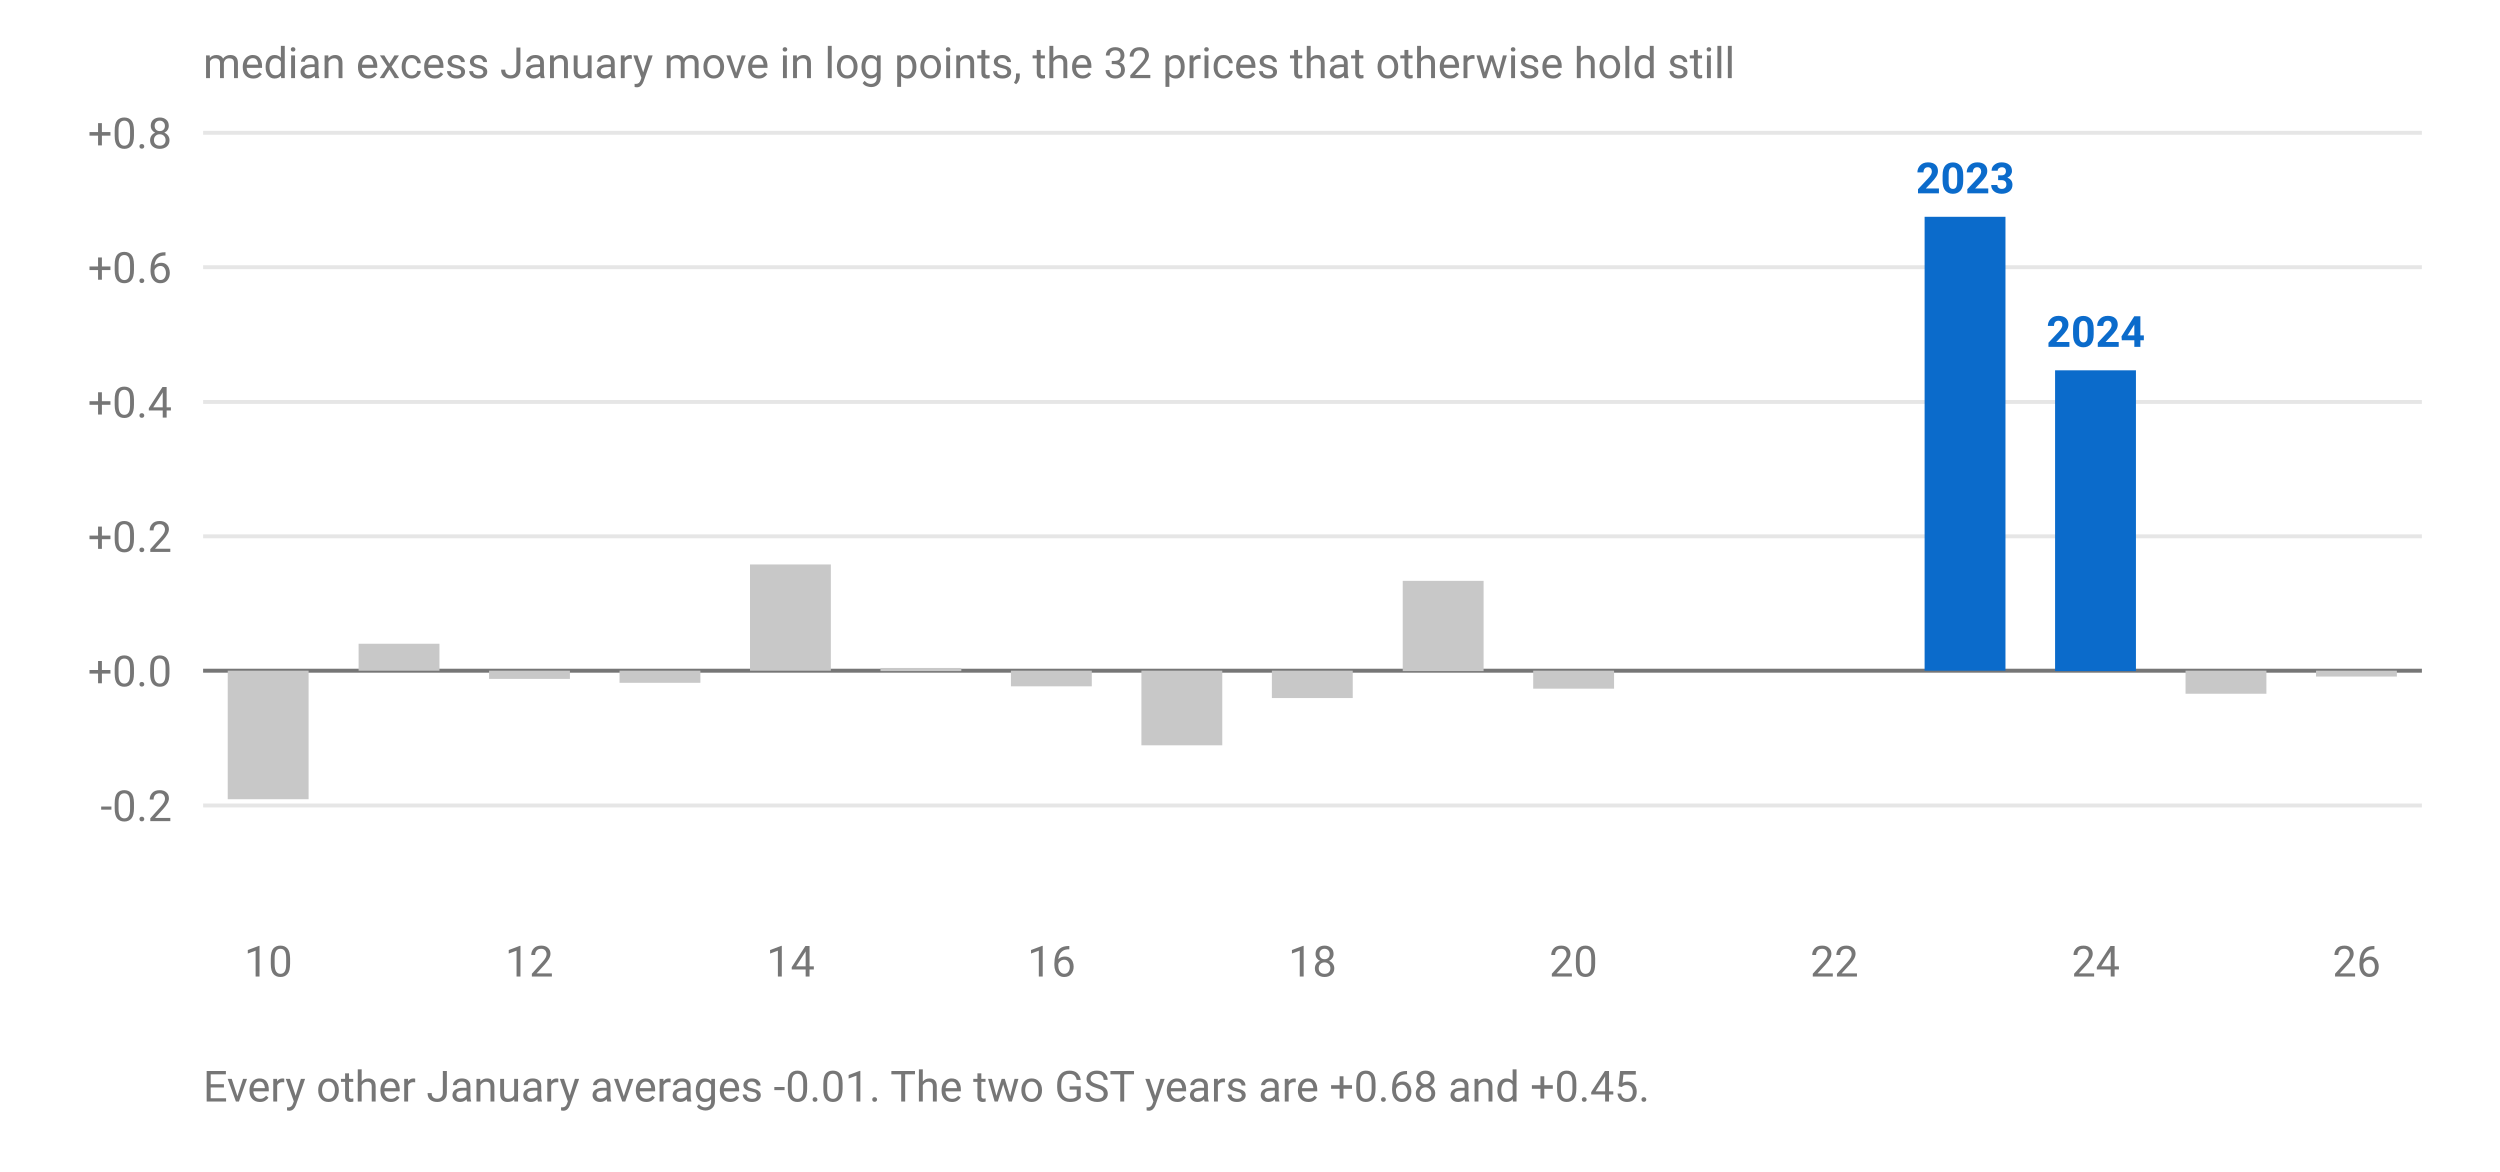
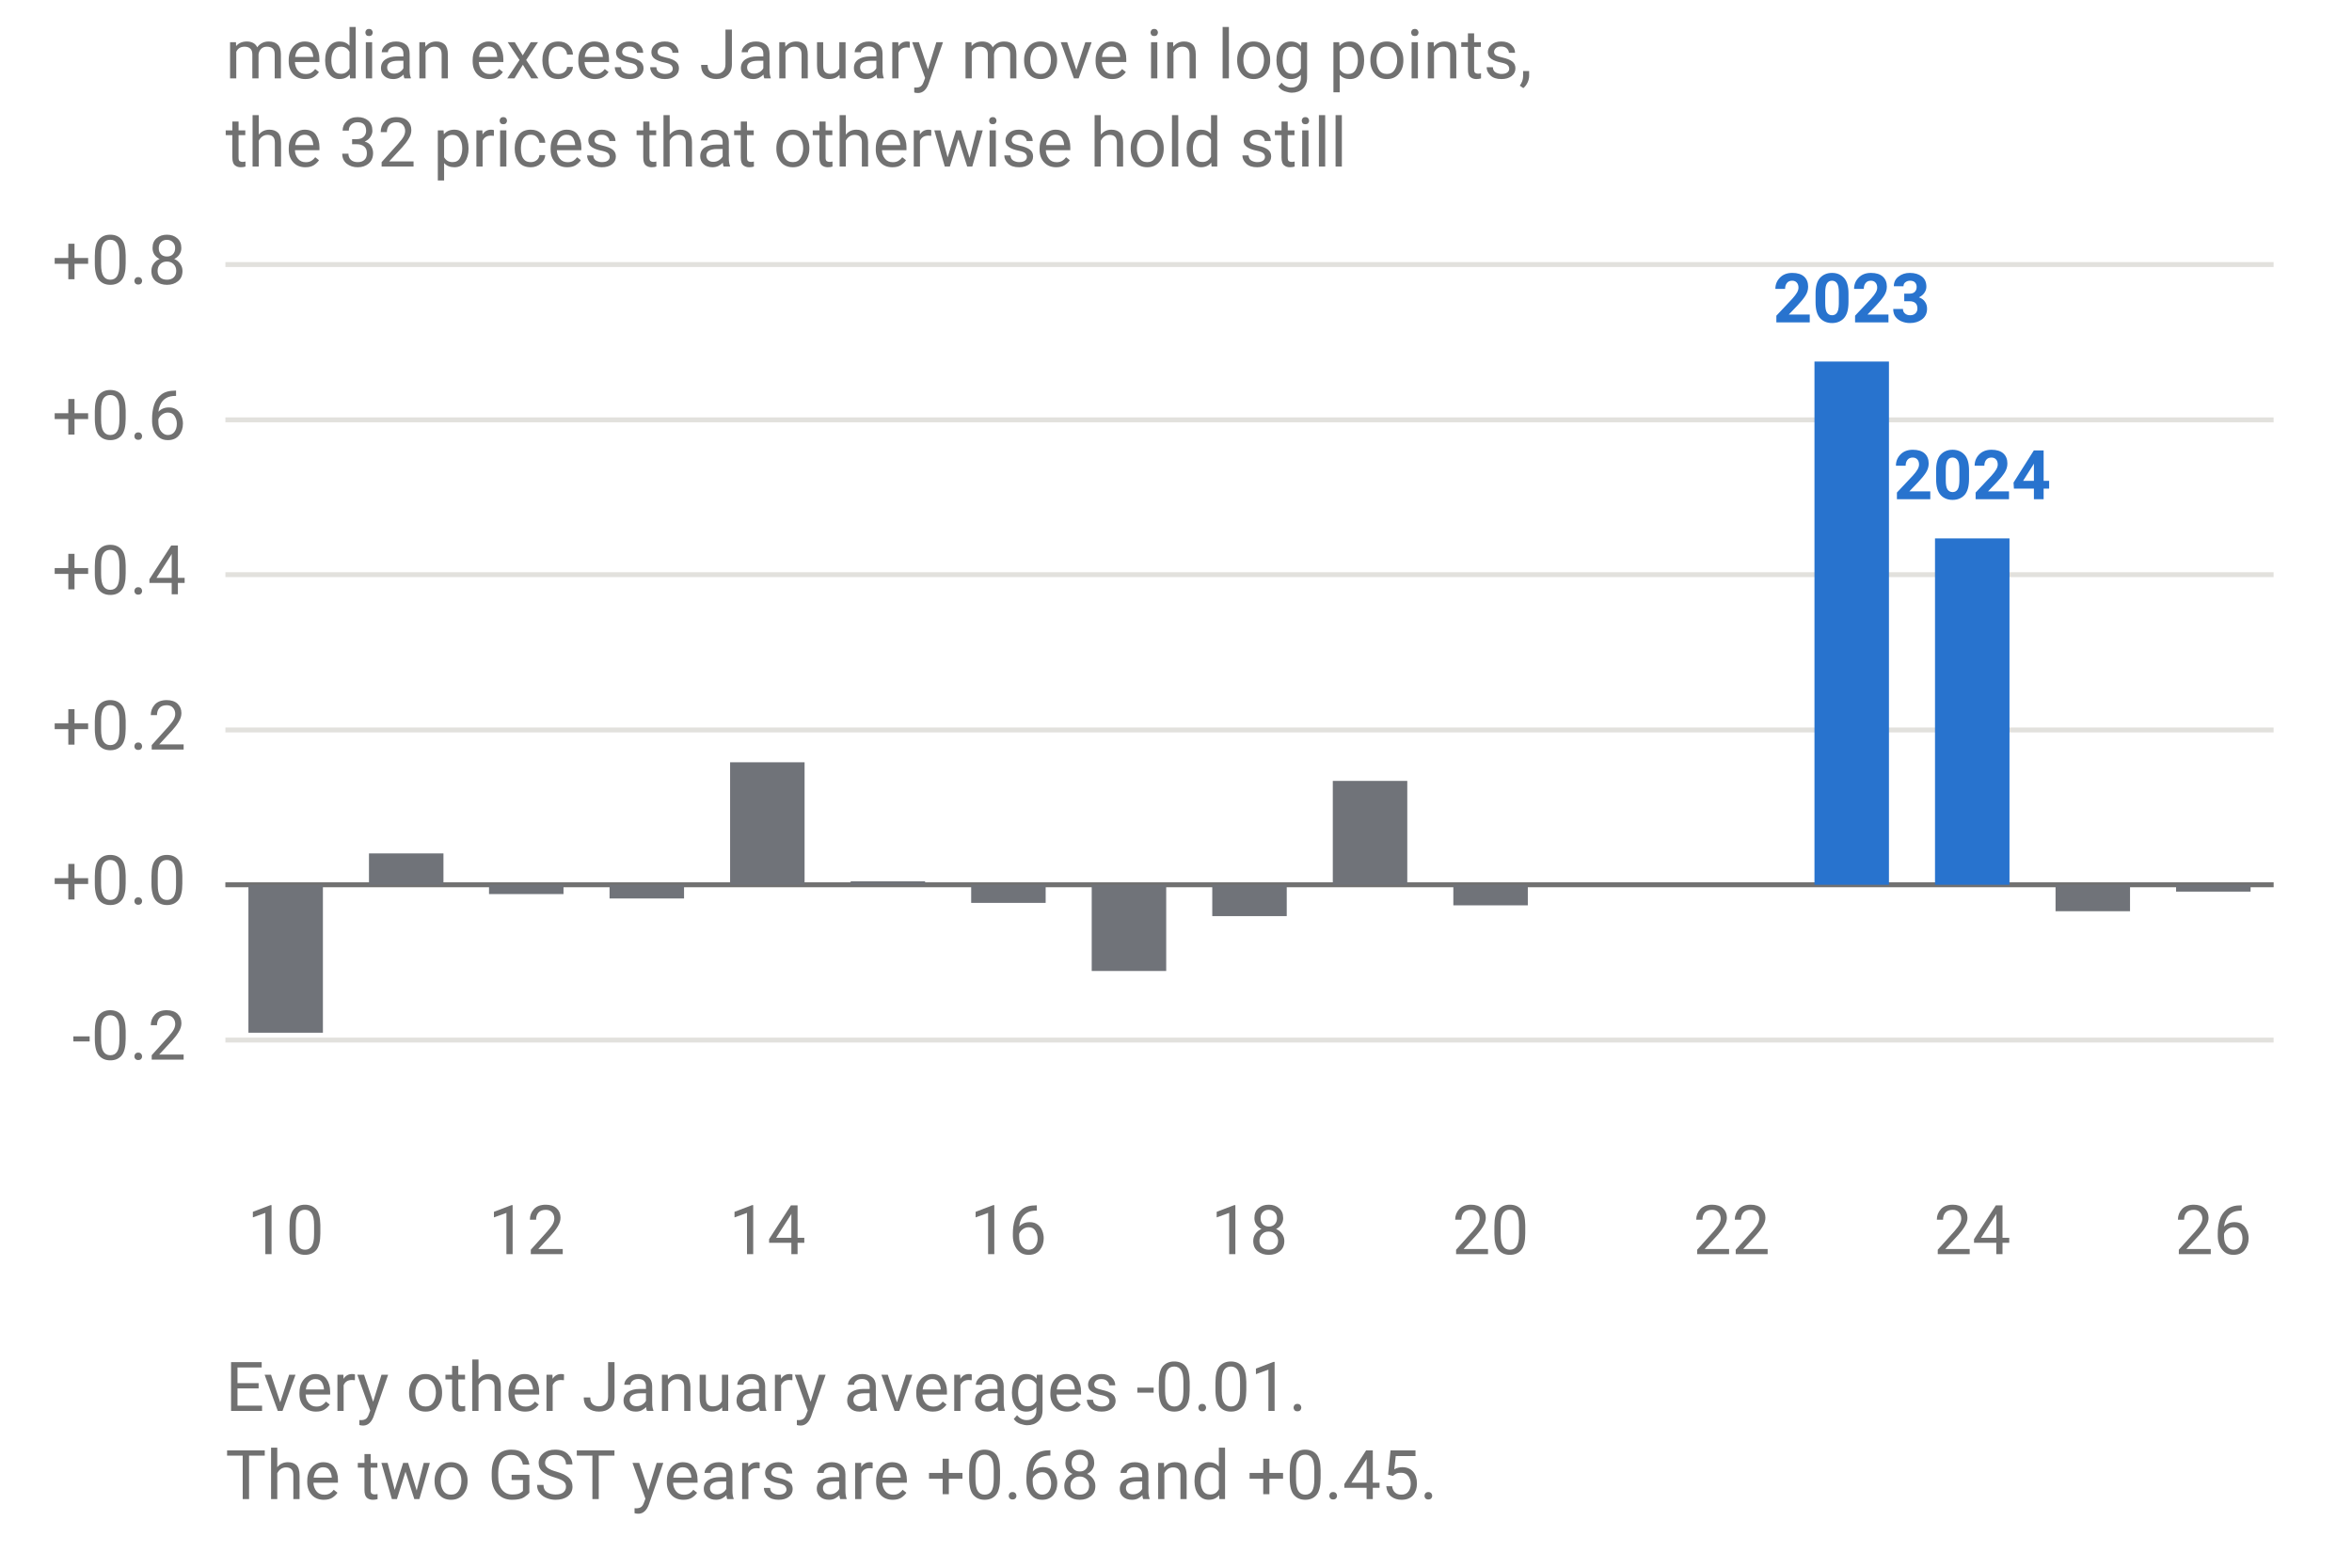
- <svg xmlns="http://www.w3.org/2000/svg" viewBox="0 0 640 300" role="img" aria-label="Bar chart of the median excess January price move, in log points, among the 32 consumer price index series whose January movement is otherwise very small, for each year from 2010 to 2026. Every non-GST year lies between minus 0.19 and plus 0.16, averaging minus 0.01 with a standard deviation across years of 0.08. The two GST years stand far above the rest: January 2023 at plus 0.68 and January 2024 at plus 0.45, which are 8.2 and 5.5 standard deviations above the non-GST average and the two largest values in the seventeen years shown." style="max-width:100%;height:auto">
+ <svg xmlns="http://www.w3.org/2000/svg" viewBox="0 0 480 320" role="img" aria-label="Bar chart of the median excess January price move, in log points, among the 32 consumer price index series whose January movement is otherwise very small, for each year from 2010 to 2026. Every non-GST year lies between minus 0.19 and plus 0.16, averaging minus 0.01 with a standard deviation across years of 0.08. The two GST years stand far above the rest: January 2023 at plus 0.68 and January 2024 at plus 0.45, which are 8.2 and 5.5 standard deviations above the non-GST average and the two largest values in the seventeen years shown." style="max-width:100%;height:auto">
  <style>
-     :root{--fg:#1c1c1c;--muted:#767676;--faint:#c8c8c8;--grid:#e6e6e6;--accent:#0b6bcb;}
+     :root{--fig-ink:#0b0b0b;--fig-ink-2:#52514e;--fig-ink-3:#717171;--fig-rule:#e2e1dd;
+       --fig-surface:#fcfcfa;--fig-subject:#2873ce;--fig-context:#707379;}
    @media (prefers-color-scheme: dark){
-       :root{--fg:#ececec;--muted:#9a9a9a;--faint:#565656;--grid:#3a3a3a;--accent:#5aa9f0;}
+       :root{--fig-ink:#ffffff;--fig-ink-2:#c3c2b7;--fig-ink-3:#9a9a9a;--fig-rule:#38393a;
+         --fig-surface:#1a1a19;--fig-subject:#3987e5;--fig-context:#93969c;}
    }
-     .fg{fill:var(--fg,#1c1c1c)} .mut{fill:var(--muted,#767676)}
-     .lbl{font:11px system-ui,-apple-system,Segoe UI,Roboto,sans-serif}
-     .lbl-b{font:600 11px system-ui,-apple-system,Segoe UI,Roboto,sans-serif}
-     .grid{stroke:var(--grid,#e6e6e6);stroke-width:1;fill:none}
-     .axis{stroke:var(--muted,#767676);stroke-width:1;fill:none}
-     .ctx{fill:var(--faint,#c8c8c8)} .ctxs{stroke:var(--faint,#c8c8c8)}
-     .acc{fill:var(--accent,#0b6bcb)} .accs{stroke:var(--accent,#0b6bcb)}
+     :root[data-theme="dark"]{--fig-ink:#ffffff;--fig-ink-2:#c3c2b7;--fig-ink-3:#9a9a9a;
+       --fig-rule:#38393a;--fig-surface:#1a1a19;--fig-subject:#3987e5;--fig-context:#93969c;}
+     text{font-family:ui-sans-serif,system-ui,-apple-system,Segoe UI,Roboto,Helvetica,Arial,sans-serif;}
+     .fg{fill:var(--fig-ink,#0b0b0b)} .mut{fill:var(--fig-ink-3,#717171)}
+     .lbl{font-size:14px} .lbl-b{font-size:14px;font-weight:600}
+     .grid{stroke:var(--fig-rule,#e2e1dd);stroke-width:1;fill:none}
+     .axis{stroke:var(--fig-ink-3,#717171);stroke-width:1;fill:none}
+     .ctx{fill:var(--fig-context,#707379)} .ctxs{stroke:var(--fig-context,#707379)}
+     .acc{fill:var(--fig-subject,#2873ce)} .accs{stroke:var(--fig-subject,#2873ce)}
  </style>
-   <line class="grid" stroke="#e6e6e6" x1="52" y1="206.2" x2="620" y2="206.2" />
-   <text class="lbl mut" fill="#767676" x="44" y="210.2" text-anchor="end">-0.2</text>
-   <line class="grid" stroke="#e6e6e6" x1="52" y1="171.7" x2="620" y2="171.7" />
-   <text class="lbl mut" fill="#767676" x="44" y="175.7" text-anchor="end">+0.0</text>
-   <line class="grid" stroke="#e6e6e6" x1="52" y1="137.3" x2="620" y2="137.3" />
-   <text class="lbl mut" fill="#767676" x="44" y="141.3" text-anchor="end">+0.2</text>
-   <line class="grid" stroke="#e6e6e6" x1="52" y1="102.9" x2="620" y2="102.9" />
-   <text class="lbl mut" fill="#767676" x="44" y="106.9" text-anchor="end">+0.4</text>
-   <line class="grid" stroke="#e6e6e6" x1="52" y1="68.4" x2="620" y2="68.4" />
-   <text class="lbl mut" fill="#767676" x="44" y="72.4" text-anchor="end">+0.6</text>
-   <line class="grid" stroke="#e6e6e6" x1="52" y1="34.0" x2="620" y2="34.0" />
-   <text class="lbl mut" fill="#767676" x="44" y="38.0" text-anchor="end">+0.8</text>
-   <line class="axis" stroke="#767676" x1="52" y1="171.7" x2="620" y2="171.7" />
-   <rect class="ctx" fill="#c8c8c8" x="58.3" y="171.7" width="20.7" height="32.9" />
-   <text class="lbl mut" fill="#767676" x="68.7" y="250" text-anchor="middle">10</text>
-   <rect class="ctx" fill="#c8c8c8" x="91.8" y="164.8" width="20.7" height="6.9" />
-   <rect class="ctx" fill="#c8c8c8" x="125.2" y="171.7" width="20.7" height="2.1" />
-   <text class="lbl mut" fill="#767676" x="135.5" y="250" text-anchor="middle">12</text>
-   <rect class="ctx" fill="#c8c8c8" x="158.6" y="171.7" width="20.7" height="3.1" />
-   <rect class="ctx" fill="#c8c8c8" x="192.0" y="144.5" width="20.7" height="27.2" />
-   <text class="lbl mut" fill="#767676" x="202.4" y="250" text-anchor="middle">14</text>
-   <rect class="ctx" fill="#c8c8c8" x="225.4" y="171.0" width="20.7" height="0.8" />
-   <rect class="ctx" fill="#c8c8c8" x="258.8" y="171.7" width="20.7" height="4.0" />
-   <text class="lbl mut" fill="#767676" x="269.2" y="250" text-anchor="middle">16</text>
-   <rect class="ctx" fill="#c8c8c8" x="292.2" y="171.7" width="20.7" height="19.1" />
-   <rect class="ctx" fill="#c8c8c8" x="325.6" y="171.7" width="20.7" height="7.0" />
-   <text class="lbl mut" fill="#767676" x="336.0" y="250" text-anchor="middle">18</text>
-   <rect class="ctx" fill="#c8c8c8" x="359.1" y="148.7" width="20.7" height="23.1" />
-   <rect class="ctx" fill="#c8c8c8" x="392.5" y="171.7" width="20.7" height="4.6" />
-   <text class="lbl mut" fill="#767676" x="402.8" y="250" text-anchor="middle">20</text>
-   <rect class="ctx" fill="#c8c8c8" x="425.9" y="171.7" width="20.7" height="0.0" />
-   <rect class="ctx" fill="#c8c8c8" x="459.3" y="171.7" width="20.7" height="0.0" />
-   <text class="lbl mut" fill="#767676" x="469.6" y="250" text-anchor="middle">22</text>
-   <rect class="acc" fill="#0b6bcb" x="492.7" y="55.5" width="20.7" height="116.2" />
-   <text class="lbl-b acc" fill="#0b6bcb" x="503.1" y="49.5" text-anchor="middle">2023</text>
-   <rect class="acc" fill="#0b6bcb" x="526.1" y="94.8" width="20.7" height="77.0" />
-   <text class="lbl-b acc" fill="#0b6bcb" x="536.5" y="88.8" text-anchor="middle">2024</text>
-   <text class="lbl mut" fill="#767676" x="536.5" y="250" text-anchor="middle">24</text>
-   <rect class="ctx" fill="#c8c8c8" x="559.5" y="171.7" width="20.7" height="5.9" />
-   <rect class="ctx" fill="#c8c8c8" x="592.9" y="171.7" width="20.7" height="1.5" />
-   <text class="lbl mut" fill="#767676" x="603.3" y="250" text-anchor="middle">26</text>
-   <text class="lbl mut" fill="#767676" x="52" y="20">median excess January move in log points, the 32 prices that otherwise hold still</text>
-   <text class="lbl mut" fill="#767676" x="52" y="282">Every other January averages -0.01. The two GST years are +0.68 and +0.45.</text>
+   <line class="grid" stroke="#e2e1dd" x1="46" y1="212.3" x2="464" y2="212.3" />
+   <text class="lbl mut" fill="#717171" x="38" y="216.3" text-anchor="end" font-variant-numeric="tabular-nums">-0.2</text>
+   <line class="grid" stroke="#e2e1dd" x1="46" y1="180.6" x2="464" y2="180.6" />
+   <text class="lbl mut" fill="#717171" x="38" y="184.6" text-anchor="end" font-variant-numeric="tabular-nums">+0.0</text>
+   <line class="grid" stroke="#e2e1dd" x1="46" y1="149.0" x2="464" y2="149.0" />
+   <text class="lbl mut" fill="#717171" x="38" y="153.0" text-anchor="end" font-variant-numeric="tabular-nums">+0.2</text>
+   <line class="grid" stroke="#e2e1dd" x1="46" y1="117.3" x2="464" y2="117.3" />
+   <text class="lbl mut" fill="#717171" x="38" y="121.3" text-anchor="end" font-variant-numeric="tabular-nums">+0.4</text>
+   <line class="grid" stroke="#e2e1dd" x1="46" y1="85.7" x2="464" y2="85.7" />
+   <text class="lbl mut" fill="#717171" x="38" y="89.7" text-anchor="end" font-variant-numeric="tabular-nums">+0.6</text>
+   <line class="grid" stroke="#e2e1dd" x1="46" y1="54.0" x2="464" y2="54.0" />
+   <text class="lbl mut" fill="#717171" x="38" y="58.0" text-anchor="end" font-variant-numeric="tabular-nums">+0.8</text>
+   <line class="axis" stroke="#717171" x1="46" y1="180.6" x2="464" y2="180.6" />
+   <rect class="ctx" fill="#707379" x="50.7" y="180.6" width="15.2" height="30.2" />
+   <text class="lbl mut" fill="#717171" x="58.3" y="256" text-anchor="middle">10</text>
+   <rect class="ctx" fill="#707379" x="75.3" y="174.2" width="15.2" height="6.4" />
+   <rect class="ctx" fill="#707379" x="99.8" y="180.6" width="15.2" height="1.9" />
+   <text class="lbl mut" fill="#717171" x="107.5" y="256" text-anchor="middle">12</text>
+   <rect class="ctx" fill="#707379" x="124.4" y="180.6" width="15.2" height="2.8" />
+   <rect class="ctx" fill="#707379" x="149.0" y="155.6" width="15.2" height="25.0" />
+   <text class="lbl mut" fill="#717171" x="156.6" y="256" text-anchor="middle">14</text>
+   <rect class="ctx" fill="#707379" x="173.6" y="179.9" width="15.2" height="0.7" />
+   <rect class="ctx" fill="#707379" x="198.2" y="180.6" width="15.2" height="3.7" />
+   <text class="lbl mut" fill="#717171" x="205.8" y="256" text-anchor="middle">16</text>
+   <rect class="ctx" fill="#707379" x="222.8" y="180.6" width="15.2" height="17.6" />
+   <rect class="ctx" fill="#707379" x="247.4" y="180.6" width="15.2" height="6.4" />
+   <text class="lbl mut" fill="#717171" x="255.0" y="256" text-anchor="middle">18</text>
+   <rect class="ctx" fill="#707379" x="272.0" y="159.4" width="15.2" height="21.2" />
+   <rect class="ctx" fill="#707379" x="296.6" y="180.6" width="15.2" height="4.2" />
+   <text class="lbl mut" fill="#717171" x="304.2" y="256" text-anchor="middle">20</text>
+   <rect class="ctx" fill="#707379" x="321.1" y="180.6" width="15.2" height="0.0" />
+   <rect class="ctx" fill="#707379" x="345.7" y="180.6" width="15.2" height="0.0" />
+   <text class="lbl mut" fill="#717171" x="353.4" y="256" text-anchor="middle">22</text>
+   <rect class="acc" fill="#2873ce" x="370.3" y="73.8" width="15.2" height="106.8" />
+   <text class="lbl-b acc" fill="#2873ce" x="377.9" y="65.8" text-anchor="middle">2023</text>
+   <rect class="acc" fill="#2873ce" x="394.9" y="109.9" width="15.2" height="70.7" />
+   <text class="lbl-b acc" fill="#2873ce" x="402.5" y="101.9" text-anchor="middle">2024</text>
+   <text class="lbl mut" fill="#717171" x="402.5" y="256" text-anchor="middle">24</text>
+   <rect class="ctx" fill="#707379" x="419.5" y="180.6" width="15.2" height="5.4" />
+   <rect class="ctx" fill="#707379" x="444.1" y="180.6" width="15.2" height="1.4" />
+   <text class="lbl mut" fill="#717171" x="451.7" y="256" text-anchor="middle">26</text>
+   <text class="lbl mut" fill="#717171" x="46" y="16">median excess January move in log points,</text>
+   <text class="lbl mut" fill="#717171" x="46" y="34">the 32 prices that otherwise hold still</text>
+   <text class="lbl mut" fill="#717171" x="46" y="288">Every other January averages -0.01.</text>
+   <text class="lbl mut" fill="#717171" x="46" y="306">The two GST years are +0.68 and +0.45.</text>
</svg>
